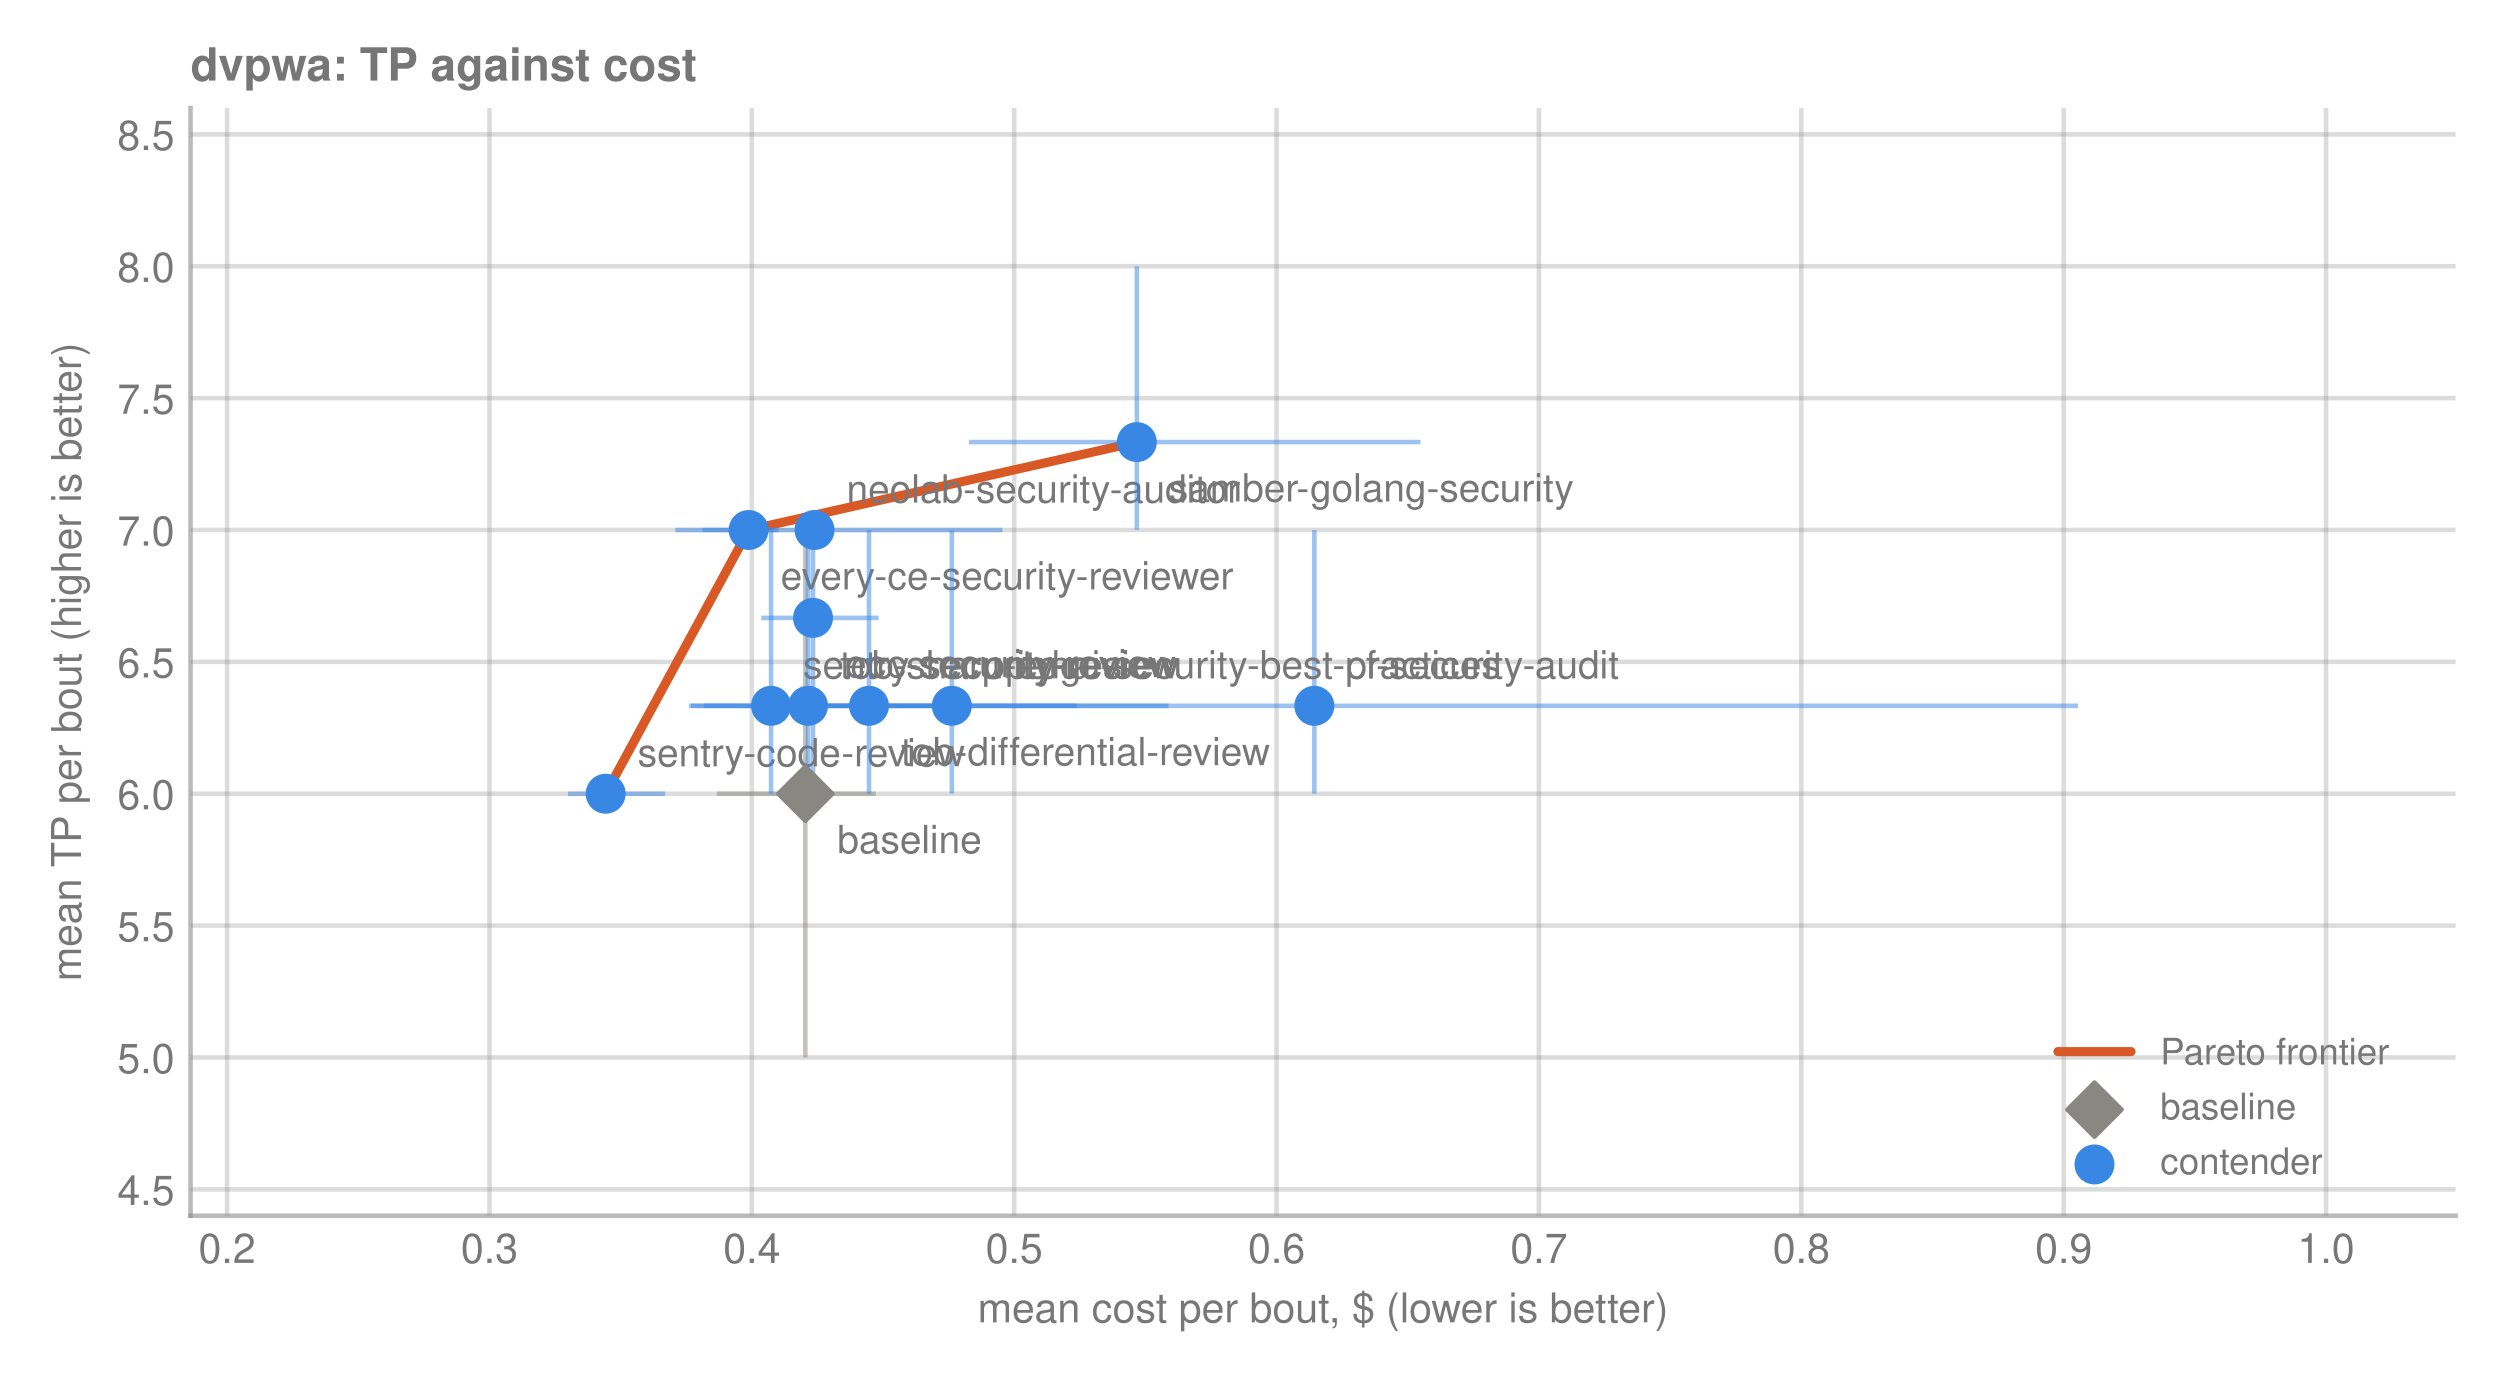
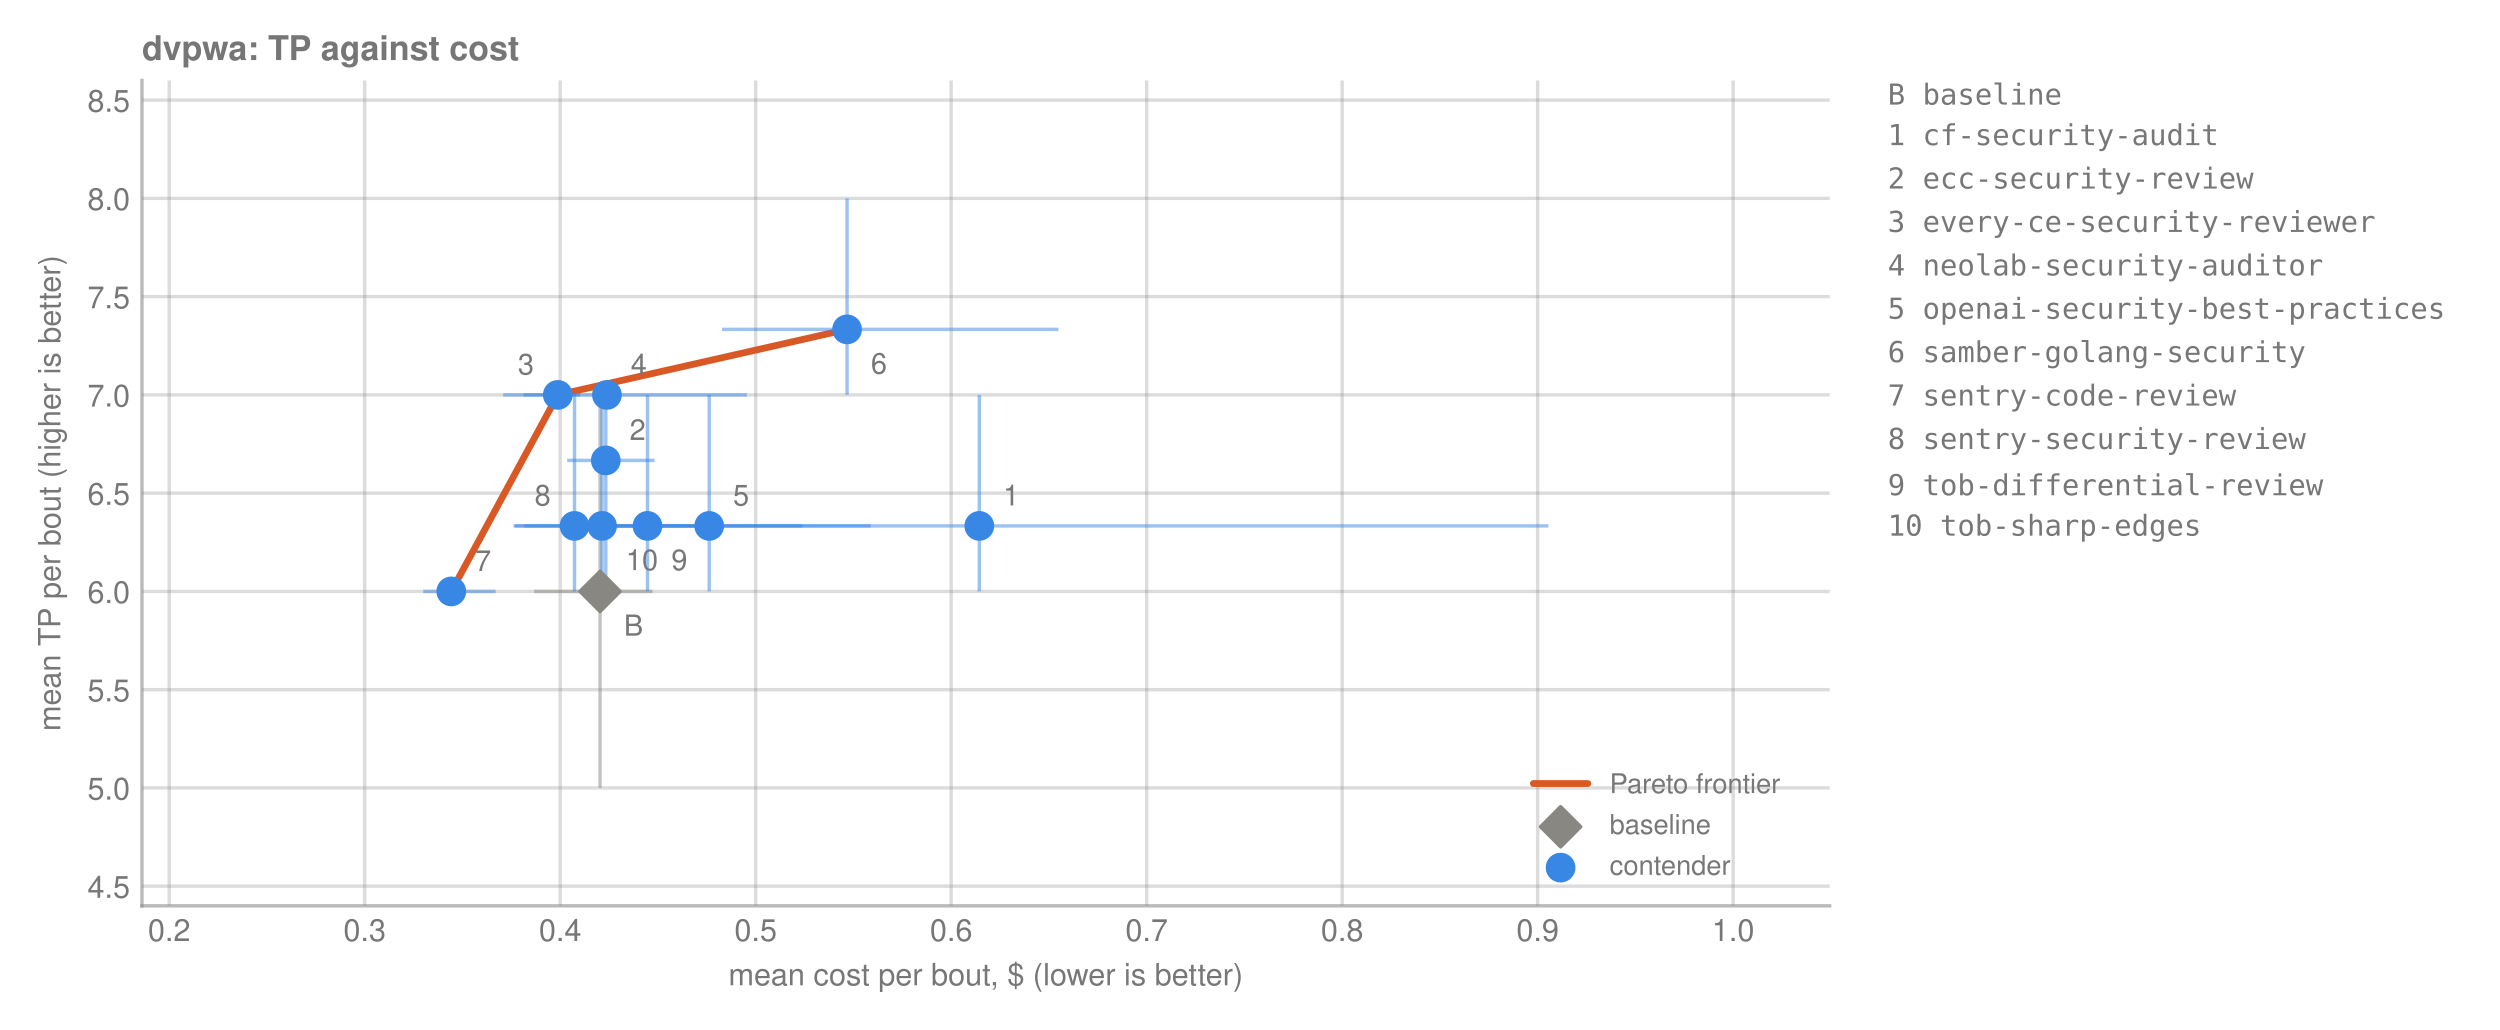
- <svg xmlns="http://www.w3.org/2000/svg" xmlns:xlink="http://www.w3.org/1999/xlink" width="547.2pt" height="302.4pt" viewBox="0 0 547.2 302.4" version="1.1" role="img" aria-label="Scatter of mean TP against mean cost per bout in dvpwa">
+ <svg xmlns="http://www.w3.org/2000/svg" xmlns:xlink="http://www.w3.org/1999/xlink" width="734.4pt" height="302.4pt" viewBox="0 0 734.4 302.4" version="1.1" role="img" aria-label="Scatter of mean TP against mean cost per bout in dvpwa">
  <defs>
    <style type="text/css">*{stroke-linejoin: round; stroke-linecap: butt}</style>
  </defs>
  <g id="quality-vs-cost-dvpwa-figure_1">
    <g id="quality-vs-cost-dvpwa-patch_1">
-       <path d="M 0 302.4  L 547.2 302.4  L 547.2 0  L 0 0  L 0 302.4  z " style="fill: none" />
+       <path d="M 0 302.4  L 734.4 302.4  L 734.4 0  L 0 0  L 0 302.4  z " style="fill: none" />
    </g>
    <g id="quality-vs-cost-dvpwa-axes_1">
      <g id="quality-vs-cost-dvpwa-patch_2">
        <path d="M 41.702 266.098  L 537.48 266.098  L 537.48 23.64  L 41.702 23.64  L 41.702 266.098  z " style="fill: none" />
      </g>
      <g id="quality-vs-cost-dvpwa-matplotlib.axis_1">
        <g id="quality-vs-cost-dvpwa-xtick_1">
          <g id="quality-vs-cost-dvpwa-line2d_1">
-             <path d="M 49.704 266.098  L 49.704 23.64  " clip-path="url(#quality-vs-cost-dvpwa-p4735f71125)" style="fill: none; stroke: #8b8b8b; stroke-opacity: 0.3; stroke-linecap: square" />
+             <path d="M 49.704 266.098  L 49.704 23.64  " clip-path="url(#quality-vs-cost-dvpwa-p9b531848e8)" style="fill: none; stroke: #8b8b8b; stroke-opacity: 0.3; stroke-linecap: square" />
          </g>
          <g id="quality-vs-cost-dvpwa-line2d_2" />
          <g id="quality-vs-cost-dvpwa-text_1">
            <text style="font-size: 9px; font-family: system-ui, -apple-system, 'Segoe UI', Helvetica, Arial, sans-serif; text-anchor: middle; fill: #777777" x="49.704" y="276.436" transform="rotate(-0 49.70368 276.4358)">0.2</text>
          </g>
        </g>
        <g id="quality-vs-cost-dvpwa-xtick_2">
          <g id="quality-vs-cost-dvpwa-line2d_3">
-             <path d="M 107.132 266.098  L 107.132 23.64  " clip-path="url(#quality-vs-cost-dvpwa-p4735f71125)" style="fill: none; stroke: #8b8b8b; stroke-opacity: 0.3; stroke-linecap: square" />
+             <path d="M 107.132 266.098  L 107.132 23.64  " clip-path="url(#quality-vs-cost-dvpwa-p9b531848e8)" style="fill: none; stroke: #8b8b8b; stroke-opacity: 0.3; stroke-linecap: square" />
          </g>
          <g id="quality-vs-cost-dvpwa-line2d_4" />
          <g id="quality-vs-cost-dvpwa-text_2">
            <text style="font-size: 9px; font-family: system-ui, -apple-system, 'Segoe UI', Helvetica, Arial, sans-serif; text-anchor: middle; fill: #777777" x="107.132" y="276.436" transform="rotate(-0 107.1315 276.4358)">0.3</text>
          </g>
        </g>
        <g id="quality-vs-cost-dvpwa-xtick_3">
          <g id="quality-vs-cost-dvpwa-line2d_5">
-             <path d="M 164.559 266.098  L 164.559 23.64  " clip-path="url(#quality-vs-cost-dvpwa-p4735f71125)" style="fill: none; stroke: #8b8b8b; stroke-opacity: 0.3; stroke-linecap: square" />
+             <path d="M 164.559 266.098  L 164.559 23.64  " clip-path="url(#quality-vs-cost-dvpwa-p9b531848e8)" style="fill: none; stroke: #8b8b8b; stroke-opacity: 0.3; stroke-linecap: square" />
          </g>
          <g id="quality-vs-cost-dvpwa-line2d_6" />
          <g id="quality-vs-cost-dvpwa-text_3">
            <text style="font-size: 9px; font-family: system-ui, -apple-system, 'Segoe UI', Helvetica, Arial, sans-serif; text-anchor: middle; fill: #777777" x="164.559" y="276.436" transform="rotate(-0 164.5594 276.4358)">0.4</text>
          </g>
        </g>
        <g id="quality-vs-cost-dvpwa-xtick_4">
          <g id="quality-vs-cost-dvpwa-line2d_7">
-             <path d="M 221.987 266.098  L 221.987 23.64  " clip-path="url(#quality-vs-cost-dvpwa-p4735f71125)" style="fill: none; stroke: #8b8b8b; stroke-opacity: 0.3; stroke-linecap: square" />
+             <path d="M 221.987 266.098  L 221.987 23.64  " clip-path="url(#quality-vs-cost-dvpwa-p9b531848e8)" style="fill: none; stroke: #8b8b8b; stroke-opacity: 0.3; stroke-linecap: square" />
          </g>
          <g id="quality-vs-cost-dvpwa-line2d_8" />
          <g id="quality-vs-cost-dvpwa-text_4">
            <text style="font-size: 9px; font-family: system-ui, -apple-system, 'Segoe UI', Helvetica, Arial, sans-serif; text-anchor: middle; fill: #777777" x="221.987" y="276.436" transform="rotate(-0 221.9873 276.4358)">0.5</text>
          </g>
        </g>
        <g id="quality-vs-cost-dvpwa-xtick_5">
          <g id="quality-vs-cost-dvpwa-line2d_9">
-             <path d="M 279.415 266.098  L 279.415 23.64  " clip-path="url(#quality-vs-cost-dvpwa-p4735f71125)" style="fill: none; stroke: #8b8b8b; stroke-opacity: 0.3; stroke-linecap: square" />
+             <path d="M 279.415 266.098  L 279.415 23.64  " clip-path="url(#quality-vs-cost-dvpwa-p9b531848e8)" style="fill: none; stroke: #8b8b8b; stroke-opacity: 0.3; stroke-linecap: square" />
          </g>
          <g id="quality-vs-cost-dvpwa-line2d_10" />
          <g id="quality-vs-cost-dvpwa-text_5">
            <text style="font-size: 9px; font-family: system-ui, -apple-system, 'Segoe UI', Helvetica, Arial, sans-serif; text-anchor: middle; fill: #777777" x="279.415" y="276.436" transform="rotate(-0 279.4151 276.4358)">0.6</text>
          </g>
        </g>
        <g id="quality-vs-cost-dvpwa-xtick_6">
          <g id="quality-vs-cost-dvpwa-line2d_11">
-             <path d="M 336.843 266.098  L 336.843 23.64  " clip-path="url(#quality-vs-cost-dvpwa-p4735f71125)" style="fill: none; stroke: #8b8b8b; stroke-opacity: 0.3; stroke-linecap: square" />
+             <path d="M 336.843 266.098  L 336.843 23.64  " clip-path="url(#quality-vs-cost-dvpwa-p9b531848e8)" style="fill: none; stroke: #8b8b8b; stroke-opacity: 0.3; stroke-linecap: square" />
          </g>
          <g id="quality-vs-cost-dvpwa-line2d_12" />
          <g id="quality-vs-cost-dvpwa-text_6">
            <text style="font-size: 9px; font-family: system-ui, -apple-system, 'Segoe UI', Helvetica, Arial, sans-serif; text-anchor: middle; fill: #777777" x="336.843" y="276.436" transform="rotate(-0 336.843 276.4358)">0.7</text>
          </g>
        </g>
        <g id="quality-vs-cost-dvpwa-xtick_7">
          <g id="quality-vs-cost-dvpwa-line2d_13">
-             <path d="M 394.271 266.098  L 394.271 23.64  " clip-path="url(#quality-vs-cost-dvpwa-p4735f71125)" style="fill: none; stroke: #8b8b8b; stroke-opacity: 0.3; stroke-linecap: square" />
+             <path d="M 394.271 266.098  L 394.271 23.64  " clip-path="url(#quality-vs-cost-dvpwa-p9b531848e8)" style="fill: none; stroke: #8b8b8b; stroke-opacity: 0.3; stroke-linecap: square" />
          </g>
          <g id="quality-vs-cost-dvpwa-line2d_14" />
          <g id="quality-vs-cost-dvpwa-text_7">
            <text style="font-size: 9px; font-family: system-ui, -apple-system, 'Segoe UI', Helvetica, Arial, sans-serif; text-anchor: middle; fill: #777777" x="394.271" y="276.436" transform="rotate(-0 394.2708 276.4358)">0.8</text>
          </g>
        </g>
        <g id="quality-vs-cost-dvpwa-xtick_8">
          <g id="quality-vs-cost-dvpwa-line2d_15">
-             <path d="M 451.699 266.098  L 451.699 23.64  " clip-path="url(#quality-vs-cost-dvpwa-p4735f71125)" style="fill: none; stroke: #8b8b8b; stroke-opacity: 0.3; stroke-linecap: square" />
+             <path d="M 451.699 266.098  L 451.699 23.64  " clip-path="url(#quality-vs-cost-dvpwa-p9b531848e8)" style="fill: none; stroke: #8b8b8b; stroke-opacity: 0.3; stroke-linecap: square" />
          </g>
          <g id="quality-vs-cost-dvpwa-line2d_16" />
          <g id="quality-vs-cost-dvpwa-text_8">
            <text style="font-size: 9px; font-family: system-ui, -apple-system, 'Segoe UI', Helvetica, Arial, sans-serif; text-anchor: middle; fill: #777777" x="451.699" y="276.436" transform="rotate(-0 451.6987 276.4358)">0.9</text>
          </g>
        </g>
        <g id="quality-vs-cost-dvpwa-xtick_9">
          <g id="quality-vs-cost-dvpwa-line2d_17">
-             <path d="M 509.127 266.098  L 509.127 23.64  " clip-path="url(#quality-vs-cost-dvpwa-p4735f71125)" style="fill: none; stroke: #8b8b8b; stroke-opacity: 0.3; stroke-linecap: square" />
+             <path d="M 509.127 266.098  L 509.127 23.64  " clip-path="url(#quality-vs-cost-dvpwa-p9b531848e8)" style="fill: none; stroke: #8b8b8b; stroke-opacity: 0.3; stroke-linecap: square" />
          </g>
          <g id="quality-vs-cost-dvpwa-line2d_18" />
          <g id="quality-vs-cost-dvpwa-text_9">
            <text style="font-size: 9px; font-family: system-ui, -apple-system, 'Segoe UI', Helvetica, Arial, sans-serif; text-anchor: middle; fill: #777777" x="509.127" y="276.436" transform="rotate(-0 509.1266 276.4358)">1.0</text>
          </g>
        </g>
        <g id="quality-vs-cost-dvpwa-text_10">
          <text style="font-size: 9px; font-family: system-ui, -apple-system, 'Segoe UI', Helvetica, Arial, sans-serif; text-anchor: middle; fill: #777777" x="289.591" y="289.436" transform="rotate(-0 289.5911 289.4365)">mean cost per bout, $ (lower is better)</text>
        </g>
      </g>
      <g id="quality-vs-cost-dvpwa-matplotlib.axis_2">
        <g id="quality-vs-cost-dvpwa-ytick_1">
          <g id="quality-vs-cost-dvpwa-line2d_19">
-             <path d="M 41.702 260.325  L 537.48 260.325  " clip-path="url(#quality-vs-cost-dvpwa-p4735f71125)" style="fill: none; stroke: #8b8b8b; stroke-opacity: 0.3; stroke-linecap: square" />
+             <path d="M 41.702 260.325  L 537.48 260.325  " clip-path="url(#quality-vs-cost-dvpwa-p9b531848e8)" style="fill: none; stroke: #8b8b8b; stroke-opacity: 0.3; stroke-linecap: square" />
          </g>
          <g id="quality-vs-cost-dvpwa-line2d_20" />
          <g id="quality-vs-cost-dvpwa-text_11">
            <text style="font-size: 9px; font-family: system-ui, -apple-system, 'Segoe UI', Helvetica, Arial, sans-serif; text-anchor: end; fill: #777777" x="38.202" y="263.744" transform="rotate(-0 38.20211 263.744)">4.5</text>
          </g>
        </g>
        <g id="quality-vs-cost-dvpwa-ytick_2">
          <g id="quality-vs-cost-dvpwa-line2d_21">
-             <path d="M 41.702 231.461  L 537.48 231.461  " clip-path="url(#quality-vs-cost-dvpwa-p4735f71125)" style="fill: none; stroke: #8b8b8b; stroke-opacity: 0.3; stroke-linecap: square" />
+             <path d="M 41.702 231.461  L 537.48 231.461  " clip-path="url(#quality-vs-cost-dvpwa-p9b531848e8)" style="fill: none; stroke: #8b8b8b; stroke-opacity: 0.3; stroke-linecap: square" />
          </g>
          <g id="quality-vs-cost-dvpwa-line2d_22" />
          <g id="quality-vs-cost-dvpwa-text_12">
            <text style="font-size: 9px; font-family: system-ui, -apple-system, 'Segoe UI', Helvetica, Arial, sans-serif; text-anchor: end; fill: #777777" x="38.202" y="234.88" transform="rotate(-0 38.20211 234.88)">5.0</text>
          </g>
        </g>
        <g id="quality-vs-cost-dvpwa-ytick_3">
          <g id="quality-vs-cost-dvpwa-line2d_23">
-             <path d="M 41.702 202.597  L 537.48 202.597  " clip-path="url(#quality-vs-cost-dvpwa-p4735f71125)" style="fill: none; stroke: #8b8b8b; stroke-opacity: 0.3; stroke-linecap: square" />
+             <path d="M 41.702 202.597  L 537.48 202.597  " clip-path="url(#quality-vs-cost-dvpwa-p9b531848e8)" style="fill: none; stroke: #8b8b8b; stroke-opacity: 0.3; stroke-linecap: square" />
          </g>
          <g id="quality-vs-cost-dvpwa-line2d_24" />
          <g id="quality-vs-cost-dvpwa-text_13">
            <text style="font-size: 9px; font-family: system-ui, -apple-system, 'Segoe UI', Helvetica, Arial, sans-serif; text-anchor: end; fill: #777777" x="38.202" y="206.016" transform="rotate(-0 38.20211 206.016)">5.5</text>
          </g>
        </g>
        <g id="quality-vs-cost-dvpwa-ytick_4">
          <g id="quality-vs-cost-dvpwa-line2d_25">
-             <path d="M 41.702 173.733  L 537.48 173.733  " clip-path="url(#quality-vs-cost-dvpwa-p4735f71125)" style="fill: none; stroke: #8b8b8b; stroke-opacity: 0.3; stroke-linecap: square" />
+             <path d="M 41.702 173.733  L 537.48 173.733  " clip-path="url(#quality-vs-cost-dvpwa-p9b531848e8)" style="fill: none; stroke: #8b8b8b; stroke-opacity: 0.3; stroke-linecap: square" />
          </g>
          <g id="quality-vs-cost-dvpwa-line2d_26" />
          <g id="quality-vs-cost-dvpwa-text_14">
            <text style="font-size: 9px; font-family: system-ui, -apple-system, 'Segoe UI', Helvetica, Arial, sans-serif; text-anchor: end; fill: #777777" x="38.202" y="177.152" transform="rotate(-0 38.20211 177.1519)">6.0</text>
          </g>
        </g>
        <g id="quality-vs-cost-dvpwa-ytick_5">
          <g id="quality-vs-cost-dvpwa-line2d_27">
-             <path d="M 41.702 144.869  L 537.48 144.869  " clip-path="url(#quality-vs-cost-dvpwa-p4735f71125)" style="fill: none; stroke: #8b8b8b; stroke-opacity: 0.3; stroke-linecap: square" />
+             <path d="M 41.702 144.869  L 537.48 144.869  " clip-path="url(#quality-vs-cost-dvpwa-p9b531848e8)" style="fill: none; stroke: #8b8b8b; stroke-opacity: 0.3; stroke-linecap: square" />
          </g>
          <g id="quality-vs-cost-dvpwa-line2d_28" />
          <g id="quality-vs-cost-dvpwa-text_15">
            <text style="font-size: 9px; font-family: system-ui, -apple-system, 'Segoe UI', Helvetica, Arial, sans-serif; text-anchor: end; fill: #777777" x="38.202" y="148.288" transform="rotate(-0 38.20211 148.2879)">6.5</text>
          </g>
        </g>
        <g id="quality-vs-cost-dvpwa-ytick_6">
          <g id="quality-vs-cost-dvpwa-line2d_29">
-             <path d="M 41.702 116.005  L 537.48 116.005  " clip-path="url(#quality-vs-cost-dvpwa-p4735f71125)" style="fill: none; stroke: #8b8b8b; stroke-opacity: 0.3; stroke-linecap: square" />
+             <path d="M 41.702 116.005  L 537.48 116.005  " clip-path="url(#quality-vs-cost-dvpwa-p9b531848e8)" style="fill: none; stroke: #8b8b8b; stroke-opacity: 0.3; stroke-linecap: square" />
          </g>
          <g id="quality-vs-cost-dvpwa-line2d_30" />
          <g id="quality-vs-cost-dvpwa-text_16">
            <text style="font-size: 9px; font-family: system-ui, -apple-system, 'Segoe UI', Helvetica, Arial, sans-serif; text-anchor: end; fill: #777777" x="38.202" y="119.424" transform="rotate(-0 38.20211 119.4239)">7.0</text>
          </g>
        </g>
        <g id="quality-vs-cost-dvpwa-ytick_7">
          <g id="quality-vs-cost-dvpwa-line2d_31">
-             <path d="M 41.702 87.141  L 537.48 87.141  " clip-path="url(#quality-vs-cost-dvpwa-p4735f71125)" style="fill: none; stroke: #8b8b8b; stroke-opacity: 0.3; stroke-linecap: square" />
+             <path d="M 41.702 87.141  L 537.48 87.141  " clip-path="url(#quality-vs-cost-dvpwa-p9b531848e8)" style="fill: none; stroke: #8b8b8b; stroke-opacity: 0.3; stroke-linecap: square" />
          </g>
          <g id="quality-vs-cost-dvpwa-line2d_32" />
          <g id="quality-vs-cost-dvpwa-text_17">
            <text style="font-size: 9px; font-family: system-ui, -apple-system, 'Segoe UI', Helvetica, Arial, sans-serif; text-anchor: end; fill: #777777" x="38.202" y="90.56" transform="rotate(-0 38.20211 90.55982)">7.5</text>
          </g>
        </g>
        <g id="quality-vs-cost-dvpwa-ytick_8">
          <g id="quality-vs-cost-dvpwa-line2d_33">
-             <path d="M 41.702 58.277  L 537.48 58.277  " clip-path="url(#quality-vs-cost-dvpwa-p4735f71125)" style="fill: none; stroke: #8b8b8b; stroke-opacity: 0.3; stroke-linecap: square" />
+             <path d="M 41.702 58.277  L 537.48 58.277  " clip-path="url(#quality-vs-cost-dvpwa-p9b531848e8)" style="fill: none; stroke: #8b8b8b; stroke-opacity: 0.3; stroke-linecap: square" />
          </g>
          <g id="quality-vs-cost-dvpwa-line2d_34" />
          <g id="quality-vs-cost-dvpwa-text_18">
            <text style="font-size: 9px; font-family: system-ui, -apple-system, 'Segoe UI', Helvetica, Arial, sans-serif; text-anchor: end; fill: #777777" x="38.202" y="61.696" transform="rotate(-0 38.20211 61.69579)">8.0</text>
          </g>
        </g>
        <g id="quality-vs-cost-dvpwa-ytick_9">
          <g id="quality-vs-cost-dvpwa-line2d_35">
-             <path d="M 41.702 29.413  L 537.48 29.413  " clip-path="url(#quality-vs-cost-dvpwa-p4735f71125)" style="fill: none; stroke: #8b8b8b; stroke-opacity: 0.3; stroke-linecap: square" />
+             <path d="M 41.702 29.413  L 537.48 29.413  " clip-path="url(#quality-vs-cost-dvpwa-p9b531848e8)" style="fill: none; stroke: #8b8b8b; stroke-opacity: 0.3; stroke-linecap: square" />
          </g>
          <g id="quality-vs-cost-dvpwa-line2d_36" />
          <g id="quality-vs-cost-dvpwa-text_19">
            <text style="font-size: 9px; font-family: system-ui, -apple-system, 'Segoe UI', Helvetica, Arial, sans-serif; text-anchor: end; fill: #777777" x="38.202" y="32.832" transform="rotate(-0 38.20211 32.83175)">8.5</text>
          </g>
        </g>
        <g id="quality-vs-cost-dvpwa-text_20">
          <text style="font-size: 9px; font-family: system-ui, -apple-system, 'Segoe UI', Helvetica, Arial, sans-serif; text-anchor: middle; fill: #777777" x="17.727" y="144.869" transform="rotate(-90 17.72719 144.8689)">mean TP per bout (higher is better)</text>
        </g>
      </g>
      <g id="quality-vs-cost-dvpwa-line2d_37">
-         <path d="M 132.567 173.733  L 163.858 116.005  L 248.834 96.762  " clip-path="url(#quality-vs-cost-dvpwa-p4735f71125)" style="fill: none; stroke: #d95926; stroke-width: 2; stroke-linecap: round" />
+         <path d="M 132.567 173.733  L 163.858 116.005  L 248.834 96.762  " clip-path="url(#quality-vs-cost-dvpwa-p9b531848e8)" style="fill: none; stroke: #d95926; stroke-width: 2; stroke-linecap: round" />
      </g>
      <g id="quality-vs-cost-dvpwa-patch_3">
        <path d="M 41.702 266.098  L 41.702 23.64  " style="fill: none; stroke: #8c8c8c; stroke-opacity: 0.6; stroke-linejoin: miter; stroke-linecap: square" />
      </g>
      <g id="quality-vs-cost-dvpwa-patch_4">
        <path d="M 41.702 266.098  L 537.48 266.098  " style="fill: none; stroke: #8c8c8c; stroke-opacity: 0.6; stroke-linejoin: miter; stroke-linecap: square" />
      </g>
      <g id="quality-vs-cost-dvpwa-LineCollection_1">
-         <path d="M 156.907 173.733  L 191.701 173.733  " clip-path="url(#quality-vs-cost-dvpwa-p4735f71125)" style="fill: none; stroke: #898781; stroke-opacity: 0.5" />
+         <path d="M 156.907 173.733  L 191.701 173.733  " clip-path="url(#quality-vs-cost-dvpwa-p9b531848e8)" style="fill: none; stroke: #898781; stroke-opacity: 0.5" />
      </g>
      <g id="quality-vs-cost-dvpwa-LineCollection_2">
-         <path d="M 176.271 231.461  L 176.271 116.005  " clip-path="url(#quality-vs-cost-dvpwa-p4735f71125)" style="fill: none; stroke: #898781; stroke-opacity: 0.5" />
+         <path d="M 176.271 231.461  L 176.271 116.005  " clip-path="url(#quality-vs-cost-dvpwa-p9b531848e8)" style="fill: none; stroke: #898781; stroke-opacity: 0.5" />
+       </g>
+       <g id="quality-vs-cost-dvpwa-LineCollection_3">
+         <path d="M 190.154 154.49  L 454.85 154.49  " clip-path="url(#quality-vs-cost-dvpwa-p9b531848e8)" style="fill: none; stroke: #3987e5; stroke-opacity: 0.5" />
+       </g>
+       <g id="quality-vs-cost-dvpwa-LineCollection_4">
+         <path d="M 287.684 173.733  L 287.684 116.005  " clip-path="url(#quality-vs-cost-dvpwa-p9b531848e8)" style="fill: none; stroke: #3987e5; stroke-opacity: 0.5" />
+       </g>
+       <g id="quality-vs-cost-dvpwa-LineCollection_5">
+         <path d="M 166.62 135.248  L 192.318 135.248  " clip-path="url(#quality-vs-cost-dvpwa-p9b531848e8)" style="fill: none; stroke: #3987e5; stroke-opacity: 0.5" />
+       </g>
+       <g id="quality-vs-cost-dvpwa-LineCollection_6">
+         <path d="M 177.953 173.733  L 177.953 116.005  " clip-path="url(#quality-vs-cost-dvpwa-p9b531848e8)" style="fill: none; stroke: #3987e5; stroke-opacity: 0.5" />
+       </g>
+       <g id="quality-vs-cost-dvpwa-LineCollection_7">
+         <path d="M 153.792 116.005  L 170.415 116.005  " clip-path="url(#quality-vs-cost-dvpwa-p9b531848e8)" style="fill: none; stroke: #3987e5; stroke-opacity: 0.5" />
+       </g>
+       <g id="quality-vs-cost-dvpwa-LineCollection_8">
+         <path d="M 163.858 116.005  L 163.858 116.005  " clip-path="url(#quality-vs-cost-dvpwa-p9b531848e8)" style="fill: none; stroke: #3987e5; stroke-opacity: 0.5" />
+       </g>
+       <g id="quality-vs-cost-dvpwa-LineCollection_9">
+         <path d="M 147.815 116.005  L 219.407 116.005  " clip-path="url(#quality-vs-cost-dvpwa-p9b531848e8)" style="fill: none; stroke: #3987e5; stroke-opacity: 0.5" />
+       </g>
+       <g id="quality-vs-cost-dvpwa-LineCollection_10">
+         <path d="M 178.286 116.005  L 178.286 116.005  " clip-path="url(#quality-vs-cost-dvpwa-p9b531848e8)" style="fill: none; stroke: #3987e5; stroke-opacity: 0.5" />
+       </g>
+       <g id="quality-vs-cost-dvpwa-LineCollection_11">
+         <path d="M 165.343 154.49  L 255.785 154.49  " clip-path="url(#quality-vs-cost-dvpwa-p9b531848e8)" style="fill: none; stroke: #3987e5; stroke-opacity: 0.5" />
+       </g>
+       <g id="quality-vs-cost-dvpwa-LineCollection_12">
+         <path d="M 208.336 173.733  L 208.336 116.005  " clip-path="url(#quality-vs-cost-dvpwa-p9b531848e8)" style="fill: none; stroke: #3987e5; stroke-opacity: 0.5" />
+       </g>
+       <g id="quality-vs-cost-dvpwa-LineCollection_13">
+         <path d="M 212.096 96.762  L 310.915 96.762  " clip-path="url(#quality-vs-cost-dvpwa-p9b531848e8)" style="fill: none; stroke: #3987e5; stroke-opacity: 0.5" />
+       </g>
+       <g id="quality-vs-cost-dvpwa-LineCollection_14">
+         <path d="M 248.834 116.005  L 248.834 58.277  " clip-path="url(#quality-vs-cost-dvpwa-p9b531848e8)" style="fill: none; stroke: #3987e5; stroke-opacity: 0.5" />
+       </g>
+       <g id="quality-vs-cost-dvpwa-LineCollection_15">
+         <path d="M 124.332 173.733  L 145.588 173.733  " clip-path="url(#quality-vs-cost-dvpwa-p9b531848e8)" style="fill: none; stroke: #3987e5; stroke-opacity: 0.5" />
+       </g>
+       <g id="quality-vs-cost-dvpwa-LineCollection_16">
+         <path d="M 132.567 173.733  L 132.567 173.733  " clip-path="url(#quality-vs-cost-dvpwa-p9b531848e8)" style="fill: none; stroke: #3987e5; stroke-opacity: 0.5" />
+       </g>
+       <g id="quality-vs-cost-dvpwa-LineCollection_17">
+         <path d="M 150.824 154.49  L 186.346 154.49  " clip-path="url(#quality-vs-cost-dvpwa-p9b531848e8)" style="fill: none; stroke: #3987e5; stroke-opacity: 0.5" />
+       </g>
+       <g id="quality-vs-cost-dvpwa-LineCollection_18">
+         <path d="M 168.769 173.733  L 168.769 116.005  " clip-path="url(#quality-vs-cost-dvpwa-p9b531848e8)" style="fill: none; stroke: #3987e5; stroke-opacity: 0.5" />
+       </g>
+       <g id="quality-vs-cost-dvpwa-LineCollection_19">
+         <path d="M 154.002 154.49  L 235.702 154.49  " clip-path="url(#quality-vs-cost-dvpwa-p9b531848e8)" style="fill: none; stroke: #3987e5; stroke-opacity: 0.5" />
+       </g>
+       <g id="quality-vs-cost-dvpwa-LineCollection_20">
+         <path d="M 190.206 173.733  L 190.206 116.005  " clip-path="url(#quality-vs-cost-dvpwa-p9b531848e8)" style="fill: none; stroke: #3987e5; stroke-opacity: 0.5" />
+       </g>
+       <g id="quality-vs-cost-dvpwa-LineCollection_21">
+         <path d="M 151.218 154.49  L 209.3 154.49  " clip-path="url(#quality-vs-cost-dvpwa-p9b531848e8)" style="fill: none; stroke: #3987e5; stroke-opacity: 0.5" />
+       </g>
+       <g id="quality-vs-cost-dvpwa-LineCollection_22">
+         <path d="M 176.864 173.733  L 176.864 116.005  " clip-path="url(#quality-vs-cost-dvpwa-p9b531848e8)" style="fill: none; stroke: #3987e5; stroke-opacity: 0.5" />
      </g>
      <g id="quality-vs-cost-dvpwa-text_21">
-         <text style="font-size: 8.5px; font-family: system-ui, -apple-system, 'Segoe UI', Helvetica, Arial, sans-serif; text-anchor: start; fill: #777777" x="183.271" y="186.733" transform="rotate(-0 183.2709 186.733)">baseline</text>
-       </g>
-       <g id="quality-vs-cost-dvpwa-LineCollection_3">
-         <path d="M 190.154 154.49  L 454.85 154.49  " clip-path="url(#quality-vs-cost-dvpwa-p4735f71125)" style="fill: none; stroke: #3987e5; stroke-opacity: 0.5" />
-       </g>
-       <g id="quality-vs-cost-dvpwa-LineCollection_4">
-         <path d="M 287.684 173.733  L 287.684 116.005  " clip-path="url(#quality-vs-cost-dvpwa-p4735f71125)" style="fill: none; stroke: #3987e5; stroke-opacity: 0.5" />
+         <text style="font-size: 8.5px; font-family: system-ui, -apple-system, 'Segoe UI', Helvetica, Arial, sans-serif; text-anchor: start; fill: #777777" x="255.834" y="109.762" transform="rotate(-0 255.8344 109.7622)">6</text>
      </g>
      <g id="quality-vs-cost-dvpwa-text_22">
-         <text style="font-size: 8.5px; font-family: system-ui, -apple-system, 'Segoe UI', Helvetica, Arial, sans-serif; text-anchor: start; fill: #777777" x="294.684" y="148.49" transform="rotate(-0 294.6838 148.4903)">cf-security-audit</text>
-       </g>
-       <g id="quality-vs-cost-dvpwa-LineCollection_5">
-         <path d="M 166.62 135.248  L 192.318 135.248  " clip-path="url(#quality-vs-cost-dvpwa-p4735f71125)" style="fill: none; stroke: #3987e5; stroke-opacity: 0.5" />
-       </g>
-       <g id="quality-vs-cost-dvpwa-LineCollection_6">
-         <path d="M 177.953 173.733  L 177.953 116.005  " clip-path="url(#quality-vs-cost-dvpwa-p4735f71125)" style="fill: none; stroke: #3987e5; stroke-opacity: 0.5" />
+         <text style="font-size: 8.5px; font-family: system-ui, -apple-system, 'Segoe UI', Helvetica, Arial, sans-serif; text-anchor: end; fill: #777777" x="156.858" y="110.005" transform="rotate(-0 156.8584 110.0049)">3</text>
      </g>
      <g id="quality-vs-cost-dvpwa-text_23">
-         <text style="font-size: 8.5px; font-family: system-ui, -apple-system, 'Segoe UI', Helvetica, Arial, sans-serif; text-anchor: start; fill: #777777" x="184.953" y="148.248" transform="rotate(-0 184.9529 148.2476)">ecc-security-review</text>
-       </g>
-       <g id="quality-vs-cost-dvpwa-LineCollection_7">
-         <path d="M 153.792 116.005  L 170.415 116.005  " clip-path="url(#quality-vs-cost-dvpwa-p4735f71125)" style="fill: none; stroke: #3987e5; stroke-opacity: 0.5" />
-       </g>
-       <g id="quality-vs-cost-dvpwa-LineCollection_8">
-         <path d="M 163.858 116.005  L 163.858 116.005  " clip-path="url(#quality-vs-cost-dvpwa-p4735f71125)" style="fill: none; stroke: #3987e5; stroke-opacity: 0.5" />
+         <text style="font-size: 8.5px; font-family: system-ui, -apple-system, 'Segoe UI', Helvetica, Arial, sans-serif; text-anchor: start; fill: #777777" x="185.286" y="110.005" transform="rotate(-0 185.2856 110.0049)">4</text>
      </g>
      <g id="quality-vs-cost-dvpwa-text_24">
-         <text style="font-size: 8.5px; font-family: system-ui, -apple-system, 'Segoe UI', Helvetica, Arial, sans-serif; text-anchor: start; fill: #777777" x="170.858" y="129.005" transform="rotate(-0 170.8584 129.0049)">every-ce-security-reviewer</text>
-       </g>
-       <g id="quality-vs-cost-dvpwa-LineCollection_9">
-         <path d="M 147.815 116.005  L 219.407 116.005  " clip-path="url(#quality-vs-cost-dvpwa-p4735f71125)" style="fill: none; stroke: #3987e5; stroke-opacity: 0.5" />
-       </g>
-       <g id="quality-vs-cost-dvpwa-LineCollection_10">
-         <path d="M 178.286 116.005  L 178.286 116.005  " clip-path="url(#quality-vs-cost-dvpwa-p4735f71125)" style="fill: none; stroke: #3987e5; stroke-opacity: 0.5" />
+         <text style="font-size: 8.5px; font-family: system-ui, -apple-system, 'Segoe UI', Helvetica, Arial, sans-serif; text-anchor: start; fill: #777777" x="184.953" y="129.248" transform="rotate(-0 184.9529 129.2476)">2</text>
      </g>
      <g id="quality-vs-cost-dvpwa-text_25">
-         <text style="font-size: 8.5px; font-family: system-ui, -apple-system, 'Segoe UI', Helvetica, Arial, sans-serif; text-anchor: start; fill: #777777" x="185.286" y="110.005" transform="rotate(-0 185.2856 110.0049)">neolab-security-auditor</text>
-       </g>
-       <g id="quality-vs-cost-dvpwa-LineCollection_11">
-         <path d="M 165.343 154.49  L 255.785 154.49  " clip-path="url(#quality-vs-cost-dvpwa-p4735f71125)" style="fill: none; stroke: #3987e5; stroke-opacity: 0.5" />
-       </g>
-       <g id="quality-vs-cost-dvpwa-LineCollection_12">
-         <path d="M 208.336 173.733  L 208.336 116.005  " clip-path="url(#quality-vs-cost-dvpwa-p4735f71125)" style="fill: none; stroke: #3987e5; stroke-opacity: 0.5" />
+         <text style="font-size: 8.5px; font-family: system-ui, -apple-system, 'Segoe UI', Helvetica, Arial, sans-serif; text-anchor: end; fill: #777777" x="161.769" y="148.49" transform="rotate(-0 161.7691 148.4903)">8</text>
      </g>
      <g id="quality-vs-cost-dvpwa-text_26">
-         <text style="font-size: 8.5px; font-family: system-ui, -apple-system, 'Segoe UI', Helvetica, Arial, sans-serif; text-anchor: start; fill: #777777" x="215.336" y="148.49" transform="rotate(-0 215.3359 148.4903)">openai-security-best-practices</text>
-       </g>
-       <g id="quality-vs-cost-dvpwa-LineCollection_13">
-         <path d="M 212.096 96.762  L 310.915 96.762  " clip-path="url(#quality-vs-cost-dvpwa-p4735f71125)" style="fill: none; stroke: #3987e5; stroke-opacity: 0.5" />
-       </g>
-       <g id="quality-vs-cost-dvpwa-LineCollection_14">
-         <path d="M 248.834 116.005  L 248.834 58.277  " clip-path="url(#quality-vs-cost-dvpwa-p4735f71125)" style="fill: none; stroke: #3987e5; stroke-opacity: 0.5" />
+         <text style="font-size: 8.5px; font-family: system-ui, -apple-system, 'Segoe UI', Helvetica, Arial, sans-serif; text-anchor: start; fill: #777777" x="183.864" y="167.49" transform="rotate(-0 183.8637 167.4903)">10</text>
      </g>
      <g id="quality-vs-cost-dvpwa-text_27">
-         <text style="font-size: 8.5px; font-family: system-ui, -apple-system, 'Segoe UI', Helvetica, Arial, sans-serif; text-anchor: start; fill: #777777" x="255.834" y="109.762" transform="rotate(-0 255.8344 109.7622)">samber-golang-security</text>
-       </g>
-       <g id="quality-vs-cost-dvpwa-LineCollection_15">
-         <path d="M 124.332 173.733  L 145.588 173.733  " clip-path="url(#quality-vs-cost-dvpwa-p4735f71125)" style="fill: none; stroke: #3987e5; stroke-opacity: 0.5" />
-       </g>
-       <g id="quality-vs-cost-dvpwa-LineCollection_16">
-         <path d="M 132.567 173.733  L 132.567 173.733  " clip-path="url(#quality-vs-cost-dvpwa-p4735f71125)" style="fill: none; stroke: #3987e5; stroke-opacity: 0.5" />
+         <text style="font-size: 8.5px; font-family: system-ui, -apple-system, 'Segoe UI', Helvetica, Arial, sans-serif; text-anchor: start; fill: #777777" x="197.206" y="167.49" transform="rotate(-0 197.2055 167.4903)">9</text>
      </g>
      <g id="quality-vs-cost-dvpwa-text_28">
-         <text style="font-size: 8.5px; font-family: system-ui, -apple-system, 'Segoe UI', Helvetica, Arial, sans-serif; text-anchor: start; fill: #777777" x="139.567" y="167.733" transform="rotate(-0 139.5665 167.733)">sentry-code-review</text>
-       </g>
-       <g id="quality-vs-cost-dvpwa-LineCollection_17">
-         <path d="M 150.824 154.49  L 186.346 154.49  " clip-path="url(#quality-vs-cost-dvpwa-p4735f71125)" style="fill: none; stroke: #3987e5; stroke-opacity: 0.5" />
-       </g>
-       <g id="quality-vs-cost-dvpwa-LineCollection_18">
-         <path d="M 168.769 173.733  L 168.769 116.005  " clip-path="url(#quality-vs-cost-dvpwa-p4735f71125)" style="fill: none; stroke: #3987e5; stroke-opacity: 0.5" />
+         <text style="font-size: 8.5px; font-family: system-ui, -apple-system, 'Segoe UI', Helvetica, Arial, sans-serif; text-anchor: start; fill: #777777" x="215.336" y="148.49" transform="rotate(-0 215.3359 148.4903)">5</text>
      </g>
      <g id="quality-vs-cost-dvpwa-text_29">
-         <text style="font-size: 8.5px; font-family: system-ui, -apple-system, 'Segoe UI', Helvetica, Arial, sans-serif; text-anchor: start; fill: #777777" x="175.769" y="148.49" transform="rotate(-0 175.7691 148.4903)">sentry-security-review</text>
-       </g>
-       <g id="quality-vs-cost-dvpwa-LineCollection_19">
-         <path d="M 154.002 154.49  L 235.702 154.49  " clip-path="url(#quality-vs-cost-dvpwa-p4735f71125)" style="fill: none; stroke: #3987e5; stroke-opacity: 0.5" />
-       </g>
-       <g id="quality-vs-cost-dvpwa-LineCollection_20">
-         <path d="M 190.206 173.733  L 190.206 116.005  " clip-path="url(#quality-vs-cost-dvpwa-p4735f71125)" style="fill: none; stroke: #3987e5; stroke-opacity: 0.5" />
+         <text style="font-size: 8.5px; font-family: system-ui, -apple-system, 'Segoe UI', Helvetica, Arial, sans-serif; text-anchor: start; fill: #777777" x="294.684" y="148.49" transform="rotate(-0 294.6838 148.4903)">1</text>
      </g>
      <g id="quality-vs-cost-dvpwa-text_30">
-         <text style="font-size: 8.5px; font-family: system-ui, -apple-system, 'Segoe UI', Helvetica, Arial, sans-serif; text-anchor: start; fill: #777777" x="197.206" y="167.49" transform="rotate(-0 197.2055 167.4903)">tob-differential-review</text>
-       </g>
-       <g id="quality-vs-cost-dvpwa-LineCollection_21">
-         <path d="M 151.218 154.49  L 209.3 154.49  " clip-path="url(#quality-vs-cost-dvpwa-p4735f71125)" style="fill: none; stroke: #3987e5; stroke-opacity: 0.5" />
-       </g>
-       <g id="quality-vs-cost-dvpwa-LineCollection_22">
-         <path d="M 176.864 173.733  L 176.864 116.005  " clip-path="url(#quality-vs-cost-dvpwa-p4735f71125)" style="fill: none; stroke: #3987e5; stroke-opacity: 0.5" />
+         <text style="font-size: 8.5px; font-family: system-ui, -apple-system, 'Segoe UI', Helvetica, Arial, sans-serif; text-anchor: start; fill: #777777" x="139.567" y="167.733" transform="rotate(-0 139.5665 167.733)">7</text>
      </g>
      <g id="quality-vs-cost-dvpwa-text_31">
-         <text style="font-size: 8.5px; font-family: system-ui, -apple-system, 'Segoe UI', Helvetica, Arial, sans-serif; text-anchor: start; fill: #777777" x="183.864" y="148.49" transform="rotate(-0 183.8637 148.4903)">tob-sharp-edges</text>
+         <text style="font-size: 8.5px; font-family: system-ui, -apple-system, 'Segoe UI', Helvetica, Arial, sans-serif; text-anchor: start; fill: #777777" x="183.271" y="186.733" transform="rotate(-0 183.2709 186.733)">B</text>
      </g>
      <g id="quality-vs-cost-dvpwa-text_32">
        <text style="font-weight: 700; font-size: 10px; font-family: system-ui, -apple-system, 'Segoe UI', Helvetica, Arial, sans-serif; text-anchor: start; fill: #767676" x="41.702" y="17.64" transform="rotate(-0 41.70211 17.64)">dvpwa: TP against cost</text>
      </g>
      <g id="quality-vs-cost-dvpwa-tip0" class="tip">
        <defs>
          <path id="quality-vs-cost-dvpwa-ma1c1a7aa5b" d="M -0 5.916  L 5.916 0  L 0 -5.916  L -5.916 -0  z " style="stroke: #898781" />
        </defs>
-         <g clip-path="url(#quality-vs-cost-dvpwa-p4735f71125)">
+         <g clip-path="url(#quality-vs-cost-dvpwa-p9b531848e8)">
          <use xlink:href="#quality-vs-cost-dvpwa-ma1c1a7aa5b" x="176.271" y="173.733" style="fill: #898781; stroke: #898781" />
        </g>
      </g>
      <g id="quality-vs-cost-dvpwa-tip1" class="tip">
        <defs>
          <path id="quality-vs-cost-dvpwa-m929ecfca2a" d="M 0 3.873  C 1.027 3.873 2.012 3.465 2.739 2.739  C 3.465 2.012 3.873 1.027 3.873 0  C 3.873 -1.027 3.465 -2.012 2.739 -2.739  C 2.012 -3.465 1.027 -3.873 0 -3.873  C -1.027 -3.873 -2.012 -3.465 -2.739 -2.739  C -3.465 -2.012 -3.873 -1.027 -3.873 0  C -3.873 1.027 -3.465 2.012 -2.739 2.739  C -2.012 3.465 -1.027 3.873 0 3.873  z " style="stroke: #3987e5" />
        </defs>
-         <g clip-path="url(#quality-vs-cost-dvpwa-p4735f71125)">
+         <g clip-path="url(#quality-vs-cost-dvpwa-p9b531848e8)">
          <use xlink:href="#quality-vs-cost-dvpwa-m929ecfca2a" x="287.684" y="154.49" style="fill: #3987e5; stroke: #3987e5" />
        </g>
      </g>
      <g id="quality-vs-cost-dvpwa-tip2" class="tip">
-         <g clip-path="url(#quality-vs-cost-dvpwa-p4735f71125)">
+         <g clip-path="url(#quality-vs-cost-dvpwa-p9b531848e8)">
          <use xlink:href="#quality-vs-cost-dvpwa-m929ecfca2a" x="177.953" y="135.248" style="fill: #3987e5; stroke: #3987e5" />
        </g>
      </g>
      <g id="quality-vs-cost-dvpwa-tip3" class="tip">
-         <g clip-path="url(#quality-vs-cost-dvpwa-p4735f71125)">
+         <g clip-path="url(#quality-vs-cost-dvpwa-p9b531848e8)">
          <use xlink:href="#quality-vs-cost-dvpwa-m929ecfca2a" x="163.858" y="116.005" style="fill: #3987e5; stroke: #3987e5" />
        </g>
      </g>
      <g id="quality-vs-cost-dvpwa-tip4" class="tip">
-         <g clip-path="url(#quality-vs-cost-dvpwa-p4735f71125)">
+         <g clip-path="url(#quality-vs-cost-dvpwa-p9b531848e8)">
          <use xlink:href="#quality-vs-cost-dvpwa-m929ecfca2a" x="178.286" y="116.005" style="fill: #3987e5; stroke: #3987e5" />
        </g>
      </g>
      <g id="quality-vs-cost-dvpwa-tip5" class="tip">
-         <g clip-path="url(#quality-vs-cost-dvpwa-p4735f71125)">
+         <g clip-path="url(#quality-vs-cost-dvpwa-p9b531848e8)">
          <use xlink:href="#quality-vs-cost-dvpwa-m929ecfca2a" x="208.336" y="154.49" style="fill: #3987e5; stroke: #3987e5" />
        </g>
      </g>
      <g id="quality-vs-cost-dvpwa-tip6" class="tip">
-         <g clip-path="url(#quality-vs-cost-dvpwa-p4735f71125)">
+         <g clip-path="url(#quality-vs-cost-dvpwa-p9b531848e8)">
          <use xlink:href="#quality-vs-cost-dvpwa-m929ecfca2a" x="248.834" y="96.762" style="fill: #3987e5; stroke: #3987e5" />
        </g>
      </g>
      <g id="quality-vs-cost-dvpwa-tip7" class="tip">
-         <g clip-path="url(#quality-vs-cost-dvpwa-p4735f71125)">
+         <g clip-path="url(#quality-vs-cost-dvpwa-p9b531848e8)">
          <use xlink:href="#quality-vs-cost-dvpwa-m929ecfca2a" x="132.567" y="173.733" style="fill: #3987e5; stroke: #3987e5" />
        </g>
      </g>
      <g id="quality-vs-cost-dvpwa-tip8" class="tip">
-         <g clip-path="url(#quality-vs-cost-dvpwa-p4735f71125)">
+         <g clip-path="url(#quality-vs-cost-dvpwa-p9b531848e8)">
          <use xlink:href="#quality-vs-cost-dvpwa-m929ecfca2a" x="168.769" y="154.49" style="fill: #3987e5; stroke: #3987e5" />
        </g>
      </g>
      <g id="quality-vs-cost-dvpwa-tip9" class="tip">
-         <g clip-path="url(#quality-vs-cost-dvpwa-p4735f71125)">
+         <g clip-path="url(#quality-vs-cost-dvpwa-p9b531848e8)">
          <use xlink:href="#quality-vs-cost-dvpwa-m929ecfca2a" x="190.206" y="154.49" style="fill: #3987e5; stroke: #3987e5" />
        </g>
      </g>
      <g id="quality-vs-cost-dvpwa-tip10" class="tip">
-         <g clip-path="url(#quality-vs-cost-dvpwa-p4735f71125)">
+         <g clip-path="url(#quality-vs-cost-dvpwa-p9b531848e8)">
          <use xlink:href="#quality-vs-cost-dvpwa-m929ecfca2a" x="176.864" y="154.49" style="fill: #3987e5; stroke: #3987e5" />
        </g>
      </g>
      <g id="quality-vs-cost-dvpwa-legend_1">
        <g id="quality-vs-cost-dvpwa-line2d_38">
          <path d="M 450.44 230.175  L 458.44 230.175  L 466.44 230.175  " style="fill: none; stroke: #d95926; stroke-width: 2; stroke-linecap: round" />
        </g>
        <g id="quality-vs-cost-dvpwa-text_33">
          <text style="font-size: 8px; font-family: system-ui, -apple-system, 'Segoe UI', Helvetica, Arial, sans-serif; text-anchor: start; fill: #777777" x="472.84" y="232.975" transform="rotate(-0 472.84 232.9748)">Pareto frontier</text>
        </g>
        <g id="quality-vs-cost-dvpwa-PathCollection_1">
          <g>
            <use xlink:href="#quality-vs-cost-dvpwa-ma1c1a7aa5b" x="458.44" y="242.875" style="fill: #898781; stroke: #898781" />
          </g>
        </g>
        <g id="quality-vs-cost-dvpwa-text_34">
          <text style="font-size: 8px; font-family: system-ui, -apple-system, 'Segoe UI', Helvetica, Arial, sans-serif; text-anchor: start; fill: #777777" x="472.84" y="244.975" transform="rotate(-0 472.84 244.9754)">baseline</text>
        </g>
        <g id="quality-vs-cost-dvpwa-PathCollection_2">
          <g>
            <use xlink:href="#quality-vs-cost-dvpwa-m929ecfca2a" x="458.44" y="254.876" style="fill: #3987e5; stroke: #3987e5" />
          </g>
        </g>
        <g id="quality-vs-cost-dvpwa-text_35">
          <text style="font-size: 8px; font-family: system-ui, -apple-system, 'Segoe UI', Helvetica, Arial, sans-serif; text-anchor: start; fill: #777777" x="472.84" y="256.976" transform="rotate(-0 472.84 256.976)">contender</text>
        </g>
      </g>
    </g>
+     <g id="quality-vs-cost-dvpwa-text_36">
+       <text style="font-size: 8.5px; font-family: 'DejaVu Sans Mono', 'Bitstream Vera Sans Mono', 'Computer Modern Typewriter', 'Andale Mono', 'Nimbus Mono L', 'Courier New', 'Courier', 'Fixed', 'Terminal', monospace; fill: #777777" transform="translate(554.544 30.73448)"> B  baseline</text>
+       <text style="font-size: 8.5px; font-family: 'DejaVu Sans Mono', 'Bitstream Vera Sans Mono', 'Computer Modern Typewriter', 'Andale Mono', 'Nimbus Mono L', 'Courier New', 'Courier', 'Fixed', 'Terminal', monospace; fill: #777777" transform="translate(554.544 42.63847)"> 1  cf-security-audit</text>
+       <text style="font-size: 8.5px; font-family: 'DejaVu Sans Mono', 'Bitstream Vera Sans Mono', 'Computer Modern Typewriter', 'Andale Mono', 'Nimbus Mono L', 'Courier New', 'Courier', 'Fixed', 'Terminal', monospace; fill: #777777" transform="translate(554.544 55.38847)"> 2  ecc-security-review</text>
+       <text style="font-size: 8.5px; font-family: 'DejaVu Sans Mono', 'Bitstream Vera Sans Mono', 'Computer Modern Typewriter', 'Andale Mono', 'Nimbus Mono L', 'Courier New', 'Courier', 'Fixed', 'Terminal', monospace; fill: #777777" transform="translate(554.544 68.13847)"> 3  every-ce-security-reviewer</text>
+       <text style="font-size: 8.5px; font-family: 'DejaVu Sans Mono', 'Bitstream Vera Sans Mono', 'Computer Modern Typewriter', 'Andale Mono', 'Nimbus Mono L', 'Courier New', 'Courier', 'Fixed', 'Terminal', monospace; fill: #777777" transform="translate(554.544 80.91105)"> 4  neolab-security-auditor</text>
+       <text style="font-size: 8.5px; font-family: 'DejaVu Sans Mono', 'Bitstream Vera Sans Mono', 'Computer Modern Typewriter', 'Andale Mono', 'Nimbus Mono L', 'Courier New', 'Courier', 'Fixed', 'Terminal', monospace; fill: #777777" transform="translate(554.544 93.63847)"> 5  openai-security-best-practices</text>
+       <text style="font-size: 8.5px; font-family: 'DejaVu Sans Mono', 'Bitstream Vera Sans Mono', 'Computer Modern Typewriter', 'Andale Mono', 'Nimbus Mono L', 'Courier New', 'Courier', 'Fixed', 'Terminal', monospace; fill: #777777" transform="translate(554.544 106.3818)"> 6  samber-golang-security</text>
+       <text style="font-size: 8.5px; font-family: 'DejaVu Sans Mono', 'Bitstream Vera Sans Mono', 'Computer Modern Typewriter', 'Andale Mono', 'Nimbus Mono L', 'Courier New', 'Courier', 'Fixed', 'Terminal', monospace; fill: #777777" transform="translate(554.544 119.1385)"> 7  sentry-code-review</text>
+       <text style="font-size: 8.5px; font-family: 'DejaVu Sans Mono', 'Bitstream Vera Sans Mono', 'Computer Modern Typewriter', 'Andale Mono', 'Nimbus Mono L', 'Courier New', 'Courier', 'Fixed', 'Terminal', monospace; fill: #777777" transform="translate(554.544 131.8885)"> 8  sentry-security-review</text>
+       <text style="font-size: 8.5px; font-family: 'DejaVu Sans Mono', 'Bitstream Vera Sans Mono', 'Computer Modern Typewriter', 'Andale Mono', 'Nimbus Mono L', 'Courier New', 'Courier', 'Fixed', 'Terminal', monospace; fill: #777777" transform="translate(554.544 145.4845)"> 9  tob-differential-review</text>
+       <text style="font-size: 8.5px; font-family: 'DejaVu Sans Mono', 'Bitstream Vera Sans Mono', 'Computer Modern Typewriter', 'Andale Mono', 'Nimbus Mono L', 'Courier New', 'Courier', 'Fixed', 'Terminal', monospace; fill: #777777" transform="translate(554.544 157.3593)">10  tob-sharp-edges</text>
+     </g>
  </g>
  <defs>
-     <clipPath id="quality-vs-cost-dvpwa-p4735f71125">
+     <clipPath id="quality-vs-cost-dvpwa-p9b531848e8">
      <rect x="41.702" y="23.64" width="495.778" height="242.458" />
    </clipPath>
  </defs>
</svg>
